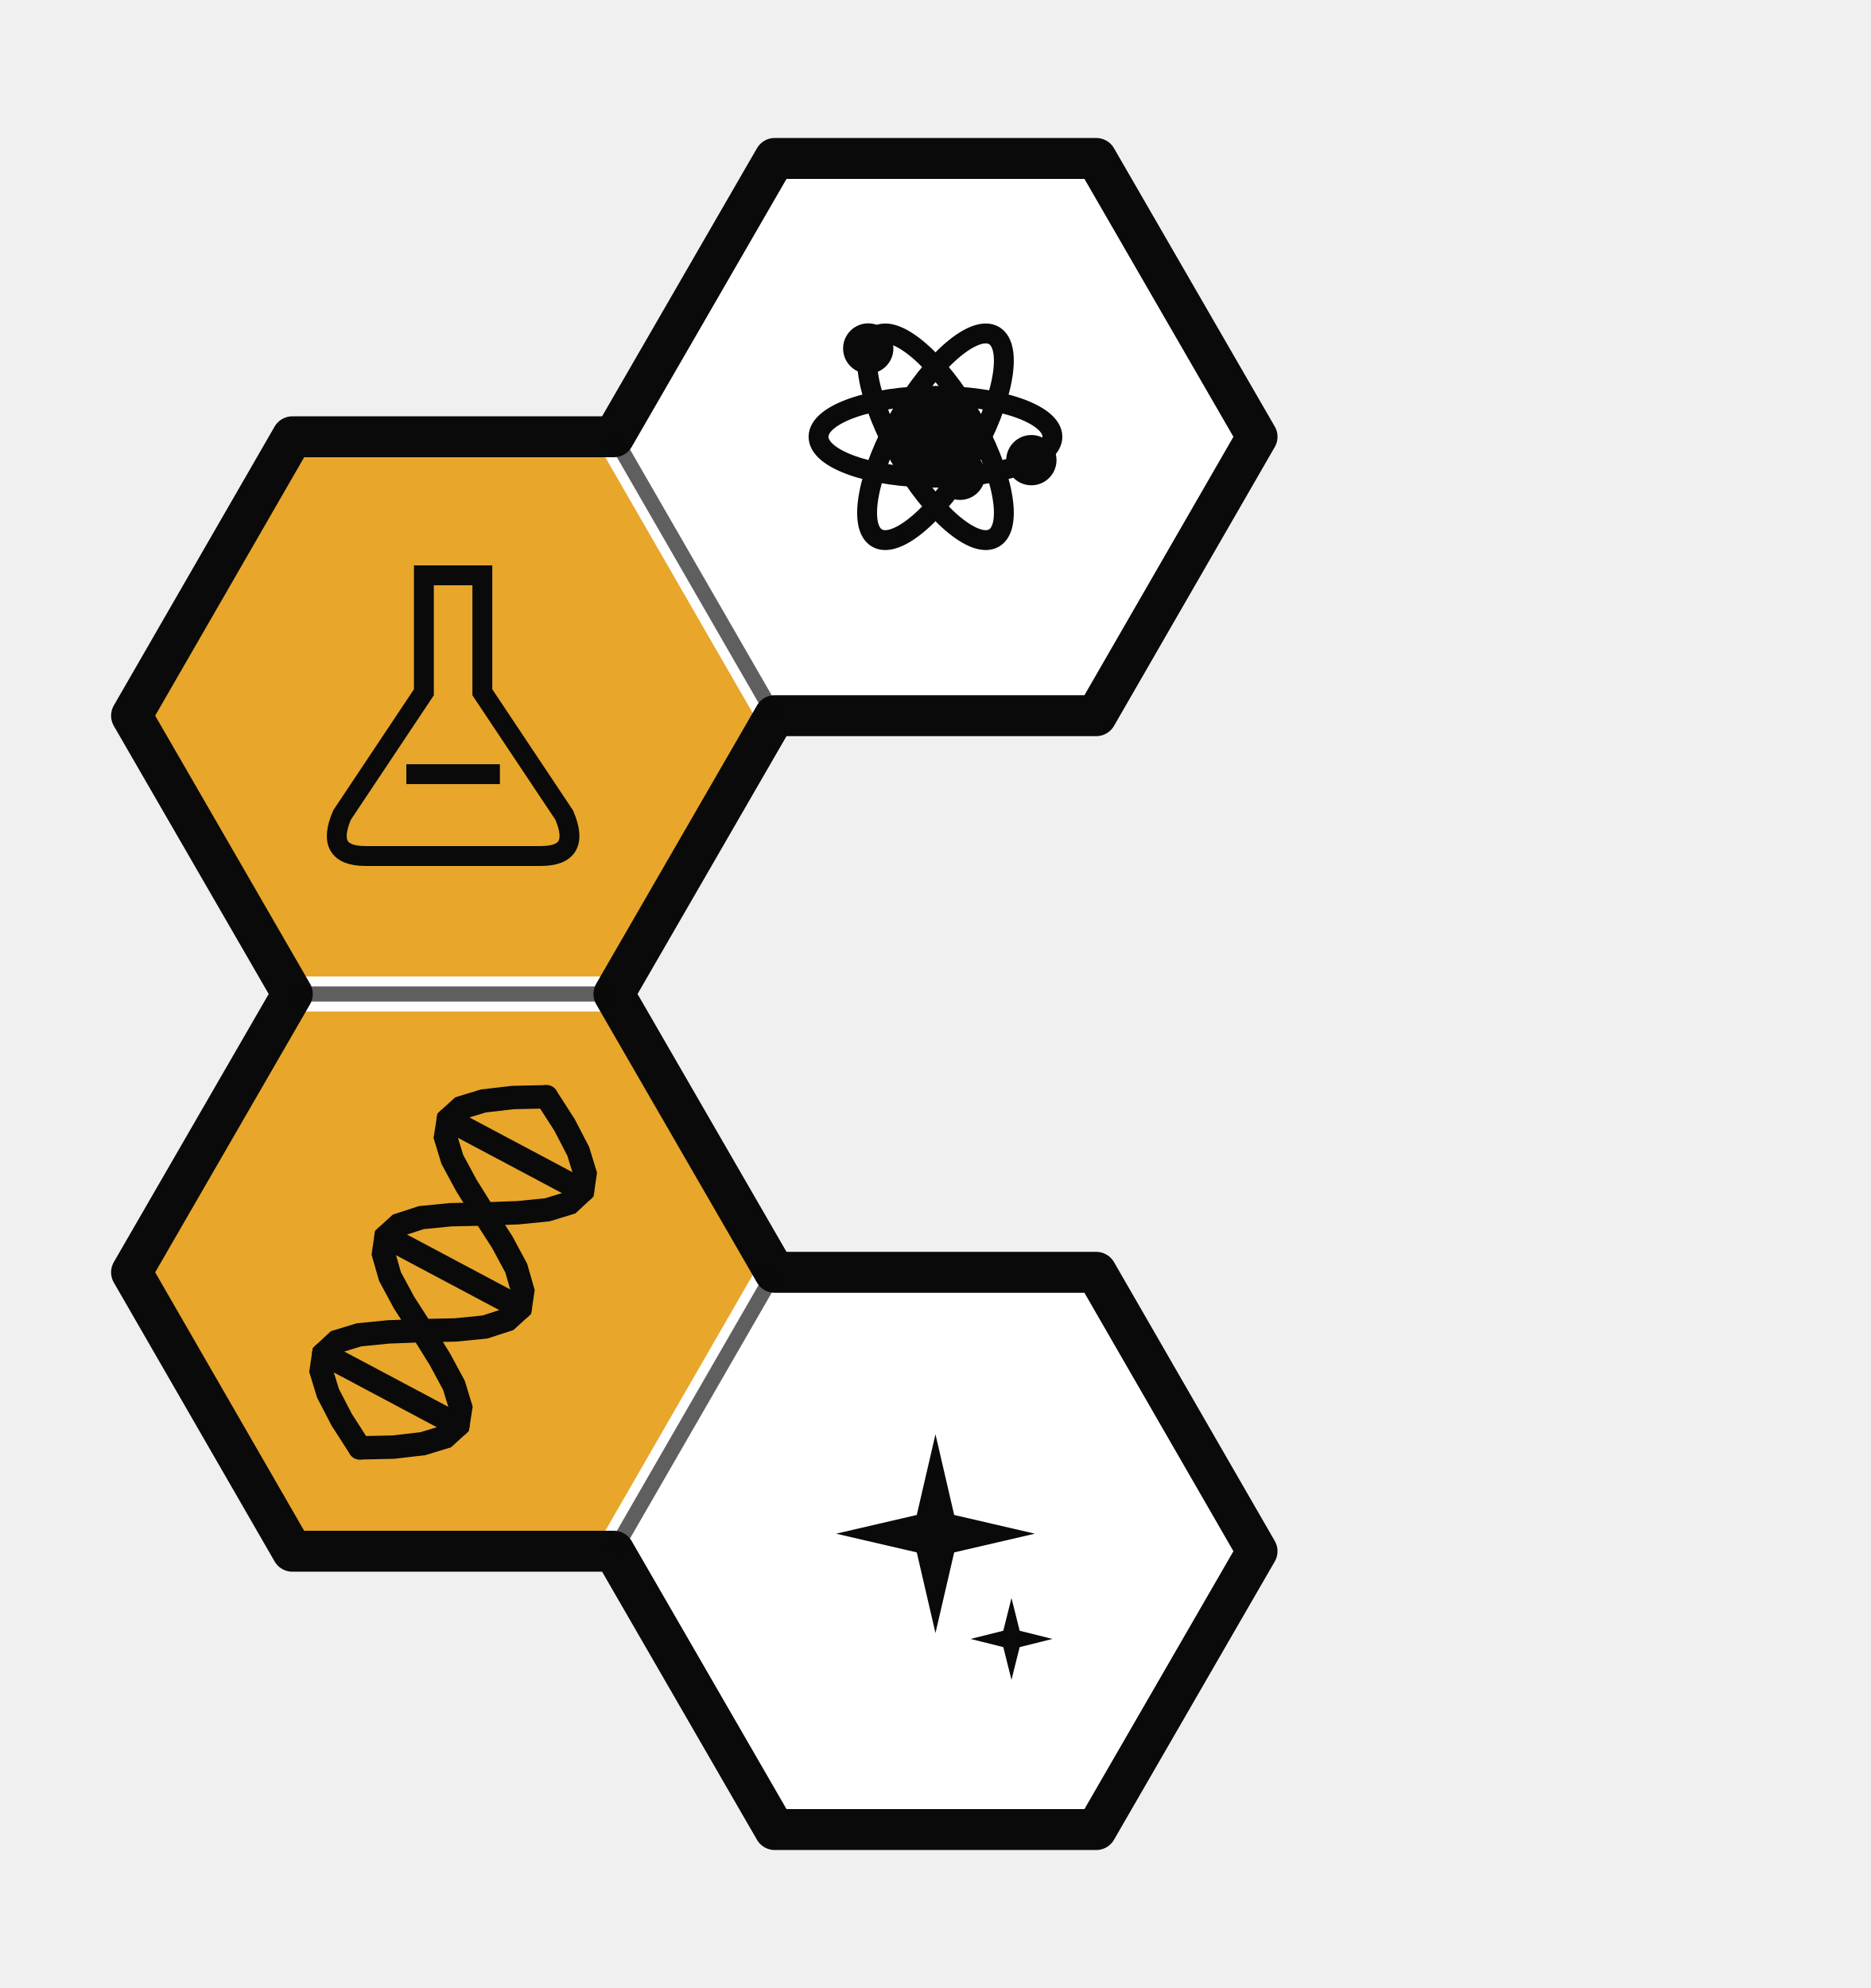
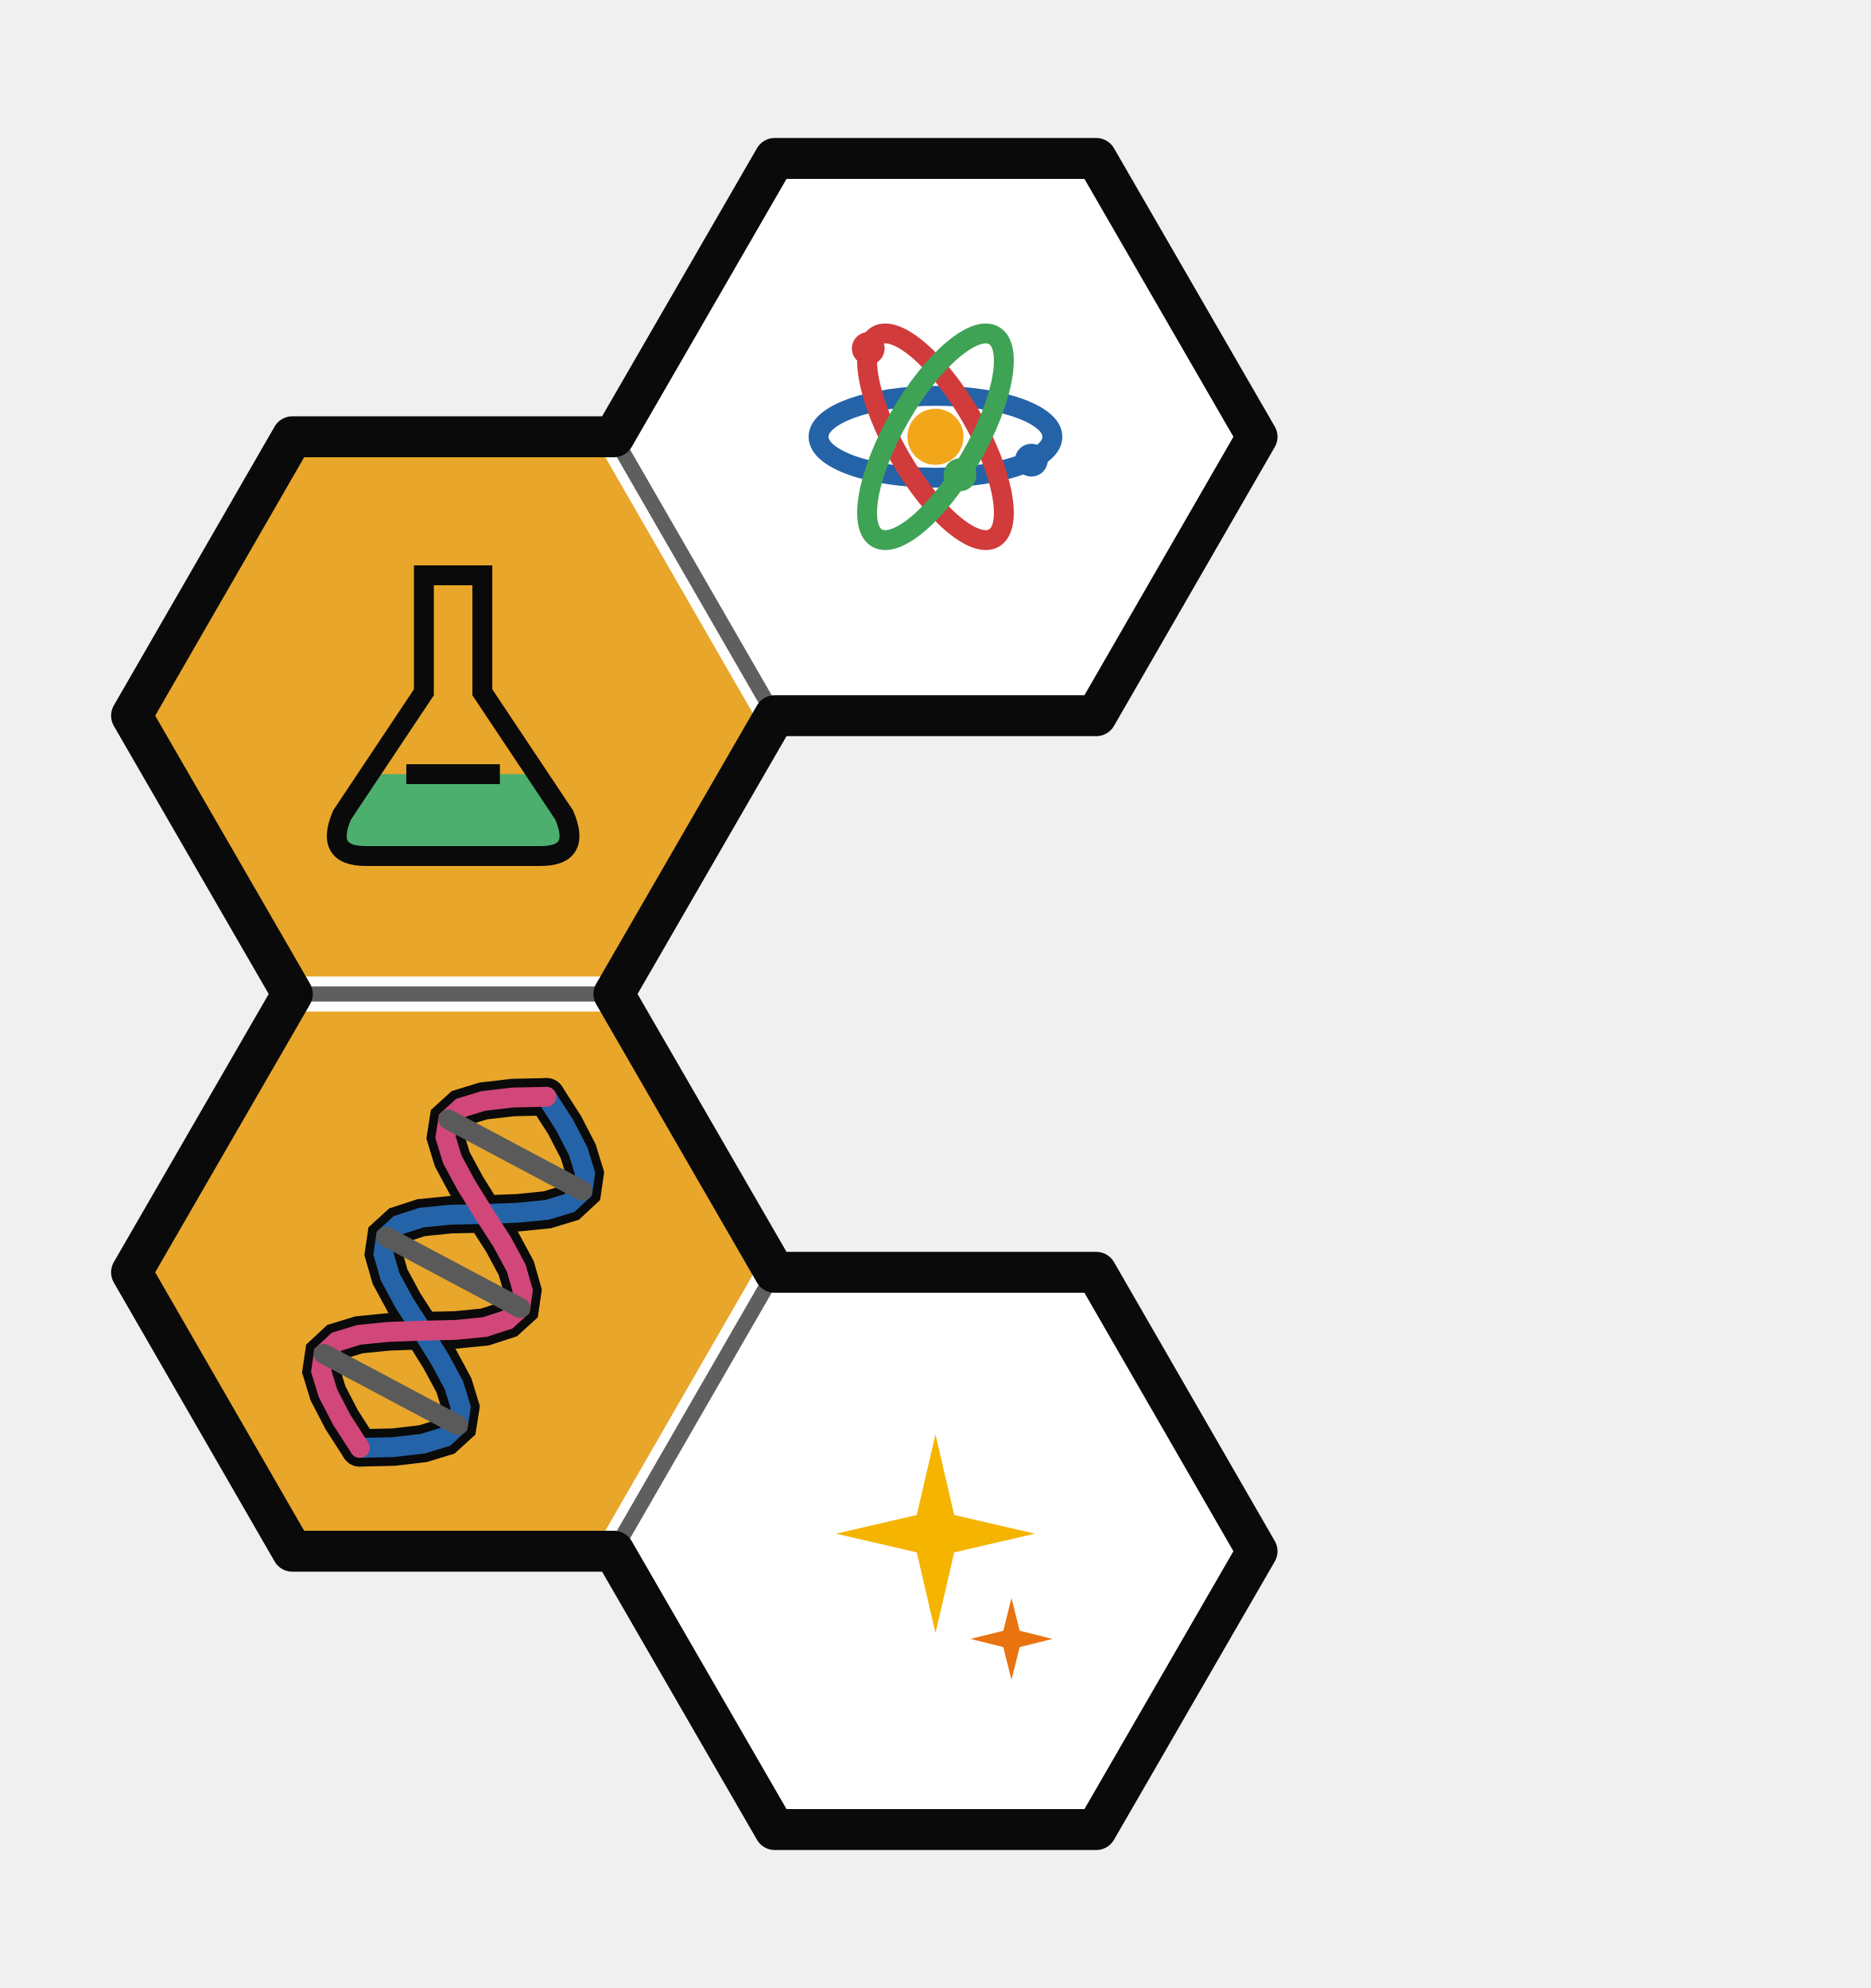
<svg xmlns="http://www.w3.org/2000/svg" viewBox="-160 -170 320 340">
  <path d="M 55.0,95.3 L 27.5,142.9 L -27.5,142.9 L -55.0,95.3 L -110.0,95.3 L -137.5,47.6 L -110.0,0.0 L -137.5,-47.6 L -110.0,-95.3 L -55.0,-95.3 L -27.5,-142.9 L 27.5,-142.9 L 55.0,-95.3 L 27.5,-47.6 L -27.5,-47.6 L -55.0,-0.0 L -27.5,47.6 L 27.5,47.6 Z" fill="#ffffff" />
  <path d="M -31.0,47.6 L -56.7,92.2 L -108.2,92.2 L -134.0,47.6 L -108.3,3.0 L -56.7,3.0 Z" fill="#E8A62A" />
  <path d="M -31.0,-47.6 L -56.7,-3.0 L -108.2,-3.0 L -134.0,-47.6 L -108.3,-92.2 L -56.7,-92.2 Z" fill="#E8A62A" />
  <path d="M 55.0,95.3 L 27.5,142.9 L -27.5,142.9 L -55.0,95.3 L -110.0,95.3 L -137.5,47.6 L -110.0,0.0 L -137.5,-47.6 L -110.0,-95.3 L -55.0,-95.3 L -27.5,-142.9 L 27.5,-142.9 L 55.0,-95.3 L 27.5,-47.6 L -27.5,-47.6 L -55.0,-0.0 L -27.5,47.6 L 27.5,47.6 Z" fill="none" stroke="#0a0a0a" stroke-width="7" stroke-linejoin="round" />
  <g stroke="#0a0a0a" stroke-width="2.6" stroke-opacity="0.65">
    <line x1="-55.0" y1="95.3" x2="-27.5" y2="47.6" />
    <line x1="-110.0" y1="0.0" x2="-55.0" y2="-0.0" />
    <line x1="-55.0" y1="-95.3" x2="-27.5" y2="-47.6" />
  </g>
-   <g transform="translate(0,-95.3)" stroke="#0a0a0a" stroke-width="3.4" fill="#0a0a0a">
-     <ellipse cx="0" cy="0" rx="20" ry="7" fill="none" />
-     <ellipse cx="0" cy="0" rx="20" ry="7" fill="none" transform="rotate(60)" />
-     <ellipse cx="0" cy="0" rx="20" ry="7" fill="none" transform="rotate(120)" />
-     <circle cx="16.4" cy="4.0" r="2.6" />
-     <circle cx="-11.5" cy="-15.1" r="2.6" />
-     <circle cx="4.2" cy="6.5" r="2.6" />
-     <circle cx="0" cy="0" r="4.5" />
+   <g transform="translate(0,-95.3)" fill="none">
+     <ellipse cx="0" cy="0" rx="20" ry="7" stroke="#2563a8" stroke-width="3.4" />
+     <ellipse cx="0" cy="0" rx="20" ry="7" stroke="#d13b3b" stroke-width="3.4" transform="rotate(60)" />
+     <ellipse cx="0" cy="0" rx="20" ry="7" stroke="#3fa356" stroke-width="3.4" transform="rotate(120)" />
+     <circle cx="16.4" cy="4.0" r="2.8" fill="#2563a8" />
+     <circle cx="-11.5" cy="-15.1" r="2.8" fill="#d13b3b" />
+     <circle cx="4.2" cy="6.5" r="2.8" fill="#3fa356" />
+     <circle cx="0" cy="0" r="4.8" fill="#f2a71b" />
  </g>
-   <g transform="translate(-82.5,-47.6)" stroke="#0a0a0a" stroke-width="3.4" fill="none">
-     <path d="M -5,-24 L 5,-24 L 5,-4 L 19,17 Q 22,24 15,24 L -15,24 Q -22,24 -19,17 L -5,-4 Z" />
-     <path d="M -8,10 L 8,10" />
+   <g transform="translate(-82.5,-47.6)">
+     <path d="M -14.33,10 L 14.33,10 L 19,17 Q 22,24 15,24 L -15,24 Q -22,24 -19,17 L -14.33,10 Z" fill="#4caf6e" />
+     <g stroke="#0a0a0a" stroke-width="3.4" fill="none">
+       <path d="M -5,-24 L 5,-24 L 5,-4 L 19,17 Q 22,24 15,24 L -15,24 Q -22,24 -19,17 L -5,-4 Z" />
+       <path d="M -8,10 L 8,10" />
+     </g>
  </g>
-   <g transform="translate(-82.5,47.6) rotate(28)" stroke="#0a0a0a" stroke-width="4" fill="none" stroke-linecap="round">
-     <path d="M 0.0,-34.0 L 5.0,-31.2 L 9.2,-28.3 L 12.0,-25.5 L 13.0,-22.7 L 12.0,-19.8 L 9.2,-17.0 L 5.0,-14.2 L 0.0,-11.3 L -5.0,-8.5 L -9.2,-5.7 L -12.0,-2.8 L -13.0,0.0 L -12.0,2.8 L -9.2,5.7 L -5.0,8.5 L 0.0,11.3 L 5.0,14.2 L 9.2,17.0 L 12.0,19.8 L 13.0,22.7 L 12.0,25.5 L 9.2,28.3 L 5.0,31.2 L 0.0,34.0" />
-     <path d="M 0.0,-34.0 L -5.0,-31.2 L -9.2,-28.3 L -12.0,-25.5 L -13.0,-22.7 L -12.0,-19.8 L -9.2,-17.0 L -5.0,-14.2 L 0.0,-11.3 L 5.0,-8.5 L 9.2,-5.7 L 12.0,-2.8 L 13.0,0.0 L 12.0,2.8 L 9.2,5.7 L 5.0,8.5 L 0.0,11.3 L -5.0,14.2 L -9.2,17.0 L -12.0,19.8 L -13.0,22.7 L -12.0,25.5 L -9.2,28.3 L -5.0,31.2 L 0.0,34.0" />
-     <path d="M 13.0,-22.7 L -13.0,-22.7 M -13.0,0.0 L 13.0,0.0 M 13.0,22.7 L -13.0,22.7" />
+   <g transform="translate(-82.5,47.6) rotate(28)" fill="none" stroke-linecap="round">
+     <g stroke="#0a0a0a" stroke-width="6.4">
+       <path d="M 0.0,-34.0 L 5.0,-31.2 L 9.2,-28.3 L 12.0,-25.5 L 13.0,-22.7 L 12.0,-19.8 L 9.2,-17.0 L 5.0,-14.2 L 0.0,-11.3 L -5.0,-8.5 L -9.2,-5.7 L -12.0,-2.8 L -13.0,0.0 L -12.0,2.8 L -9.2,5.7 L -5.0,8.5 L 0.0,11.3 L 5.0,14.2 L 9.2,17.0 L 12.0,19.8 L 13.0,22.7 L 12.0,25.5 L 9.2,28.3 L 5.0,31.2 L 0.0,34.0" />
+       <path d="M 0.0,-34.0 L -5.0,-31.2 L -9.2,-28.3 L -12.0,-25.5 L -13.0,-22.7 L -12.0,-19.8 L -9.2,-17.0 L -5.0,-14.2 L 0.0,-11.3 L 5.0,-8.5 L 9.2,-5.7 L 12.0,-2.8 L 13.0,0.0 L 12.0,2.8 L 9.2,5.7 L 5.0,8.5 L 0.0,11.3 L -5.0,14.2 L -9.2,17.0 L -12.0,19.8 L -13.0,22.7 L -12.0,25.5 L -9.2,28.3 L -5.0,31.2 L 0.0,34.0" />
+     </g>
+     <path stroke="#2563a8" stroke-width="3.4" d="M 0.0,-34.0 L 5.0,-31.2 L 9.2,-28.3 L 12.0,-25.5 L 13.0,-22.7 L 12.0,-19.8 L 9.2,-17.0 L 5.0,-14.2 L 0.0,-11.3 L -5.0,-8.5 L -9.2,-5.7 L -12.0,-2.8 L -13.0,0.0 L -12.0,2.8 L -9.2,5.7 L -5.0,8.5 L 0.0,11.3 L 5.0,14.2 L 9.2,17.0 L 12.0,19.8 L 13.0,22.7 L 12.0,25.5 L 9.2,28.3 L 5.0,31.2 L 0.0,34.0" />
+     <path stroke="#d1477a" stroke-width="3.4" d="M 0.0,-34.0 L -5.0,-31.2 L -9.2,-28.3 L -12.0,-25.5 L -13.0,-22.7 L -12.0,-19.8 L -9.2,-17.0 L -5.0,-14.2 L 0.0,-11.3 L 5.0,-8.5 L 9.2,-5.7 L 12.0,-2.8 L 13.0,0.0 L 12.0,2.8 L 9.2,5.7 L 5.0,8.5 L 0.0,11.3 L -5.0,14.2 L -9.2,17.0 L -12.0,19.8 L -13.0,22.7 L -12.0,25.5 L -9.2,28.3 L -5.0,31.2 L 0.0,34.0" />
+     <path stroke="#5a5a5a" stroke-width="3.4" d="M 13.0,-22.7 L -13.0,-22.7 M -13.0,0.0 L 13.0,0.0 M 13.0,22.7 L -13.0,22.7" />
  </g>
-   <g transform="translate(0,95.3)" fill="#0a0a0a">
-     <path d="M 17.0,-3.0 L 3.2,0.2 L 0.0,14.0 L -3.2,0.2 L -17.0,-3.0 L -3.2,-6.2 L -0.0,-20.0 L 3.2,-6.2 Z" />
-     <path d="M 20.0,15.0 L 14.4,16.4 L 13.0,22.0 L 11.6,16.4 L 6.0,15.0 L 11.6,13.6 L 13.0,8.0 L 14.4,13.6 Z" />
+   <g transform="translate(0,95.3)">
+     <path fill="#f5b400" d="M 17.0,-3.0 L 3.2,0.2 L 0.0,14.0 L -3.2,0.2 L -17.0,-3.0 L -3.2,-6.2 L -0.0,-20.0 L 3.2,-6.2 Z" />
+     <path fill="#e8730f" d="M 20.0,15.0 L 14.4,16.4 L 13.0,22.0 L 11.6,16.4 L 6.0,15.0 L 11.6,13.6 L 13.0,8.0 L 14.4,13.6 Z" />
  </g>
</svg>
